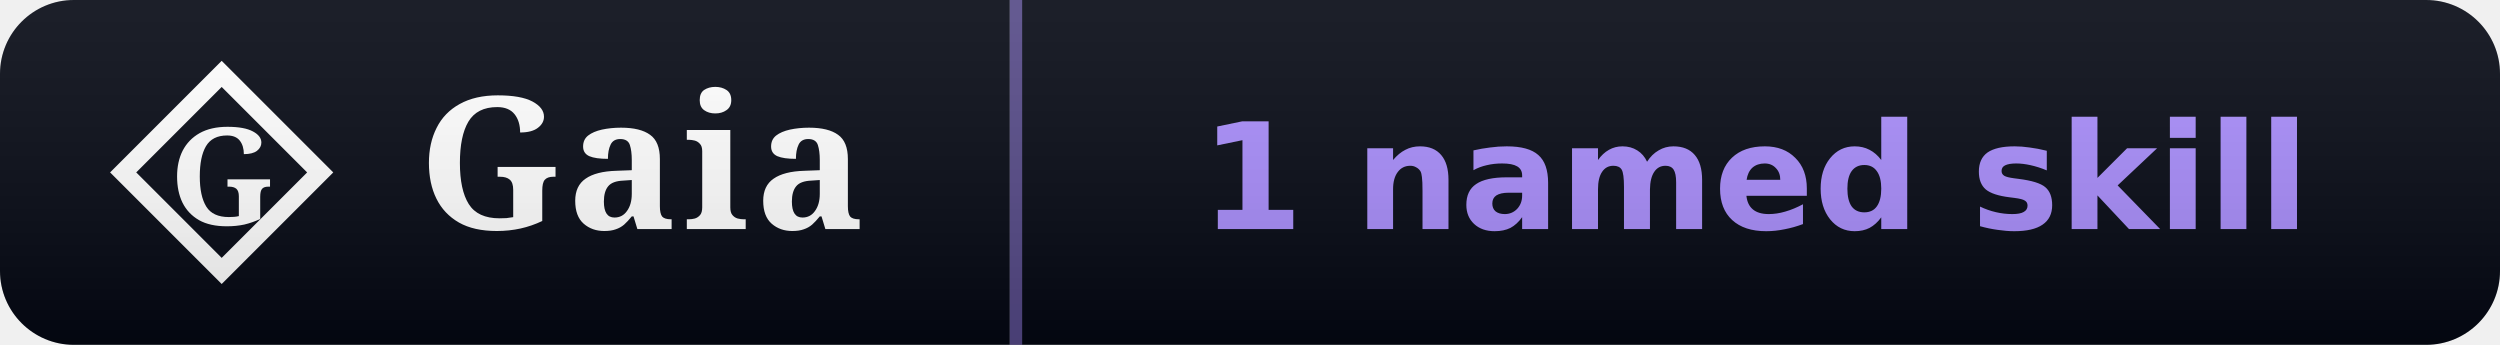
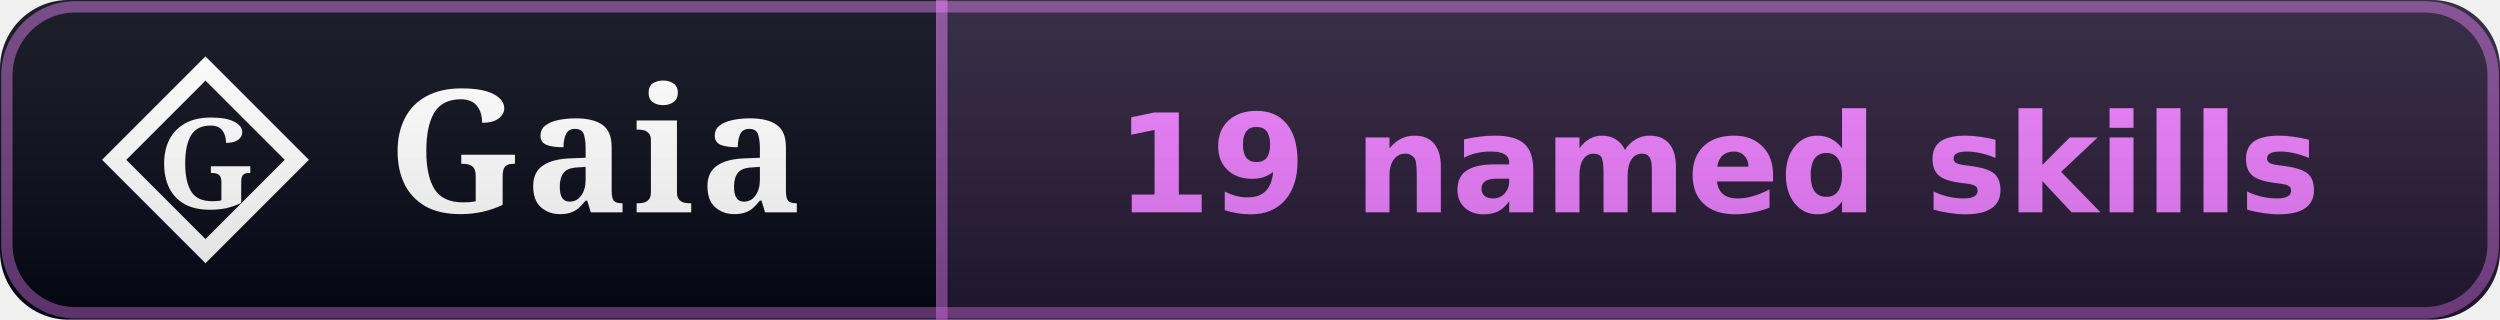
- <svg xmlns="http://www.w3.org/2000/svg" width="203" height="28" viewBox="0 0 203 28" role="img" aria-label="Gaia: 1 named skill">
+ <svg xmlns="http://www.w3.org/2000/svg" width="219" height="28" viewBox="0 0 219 28" role="img" aria-label="Gaia: 19 named skills">
  <linearGradient id="sh" x2="0" y2="100%">
    <stop offset="0" stop-color="#fff" stop-opacity=".10" />
    <stop offset="1" stop-opacity=".14" />
  </linearGradient>
  <clipPath id="rc">
-     <rect width="203" height="28" rx="6" fill="#fff" />
+     <rect width="219" height="28" rx="6" fill="#fff" />
  </clipPath>
  <g clip-path="url(#rc)">
    <rect width="82" height="28" fill="#030712" />
-     <rect x="82.0" width="121.0" height="28" fill="#030712" />
-     <rect x="82.0" width="1" height="28" fill="rgba(167,139,250,0.5)" />
+     <rect x="82.0" width="137.0" height="28" fill="#030712" />
+     <rect x="82.0" width="137.0" height="28" fill="rgba(232,121,249,0.14)" />
+     <rect x="82.0" width="1" height="28" fill="rgba(232,121,249,0.5)" />
    <path d="M 18 6 L 26 14 L 18 22 L 10 14 Z" fill="none" stroke="#ffffff" stroke-width="1.5" stroke-linejoin="miter" />
    <text x="18" y="14" font-family="EB Garamond, Georgia, serif" font-weight="600" font-size="11" fill="#ffffff" text-anchor="middle" dominant-baseline="central">G</text>
    <text x="34" y="18.6" font-family="EB Garamond, Georgia, serif" font-size="15" font-weight="600" fill="#fff" letter-spacing="0.5">Gaia</text>
-     <text x="142.5" y="18.6" font-family="Verdana,DejaVu Sans,sans-serif" font-size="12" font-weight="700" text-anchor="middle" fill="#a78bfa">1 named skill</text>
-     <rect width="203" height="28" fill="url(#sh)" />
+     <text x="150.5" y="18.6" font-family="Verdana,DejaVu Sans,sans-serif" font-size="12" font-weight="700" text-anchor="middle" fill="#e879f9">19 named skills</text>
+     <rect x="0.6" y="0.6" width="217.8" height="26.8" fill="none" stroke="rgba(232,121,249,0.45)" stroke-width="1" rx="6" />
+     <rect width="219" height="28" fill="url(#sh)" />
  </g>
</svg>
